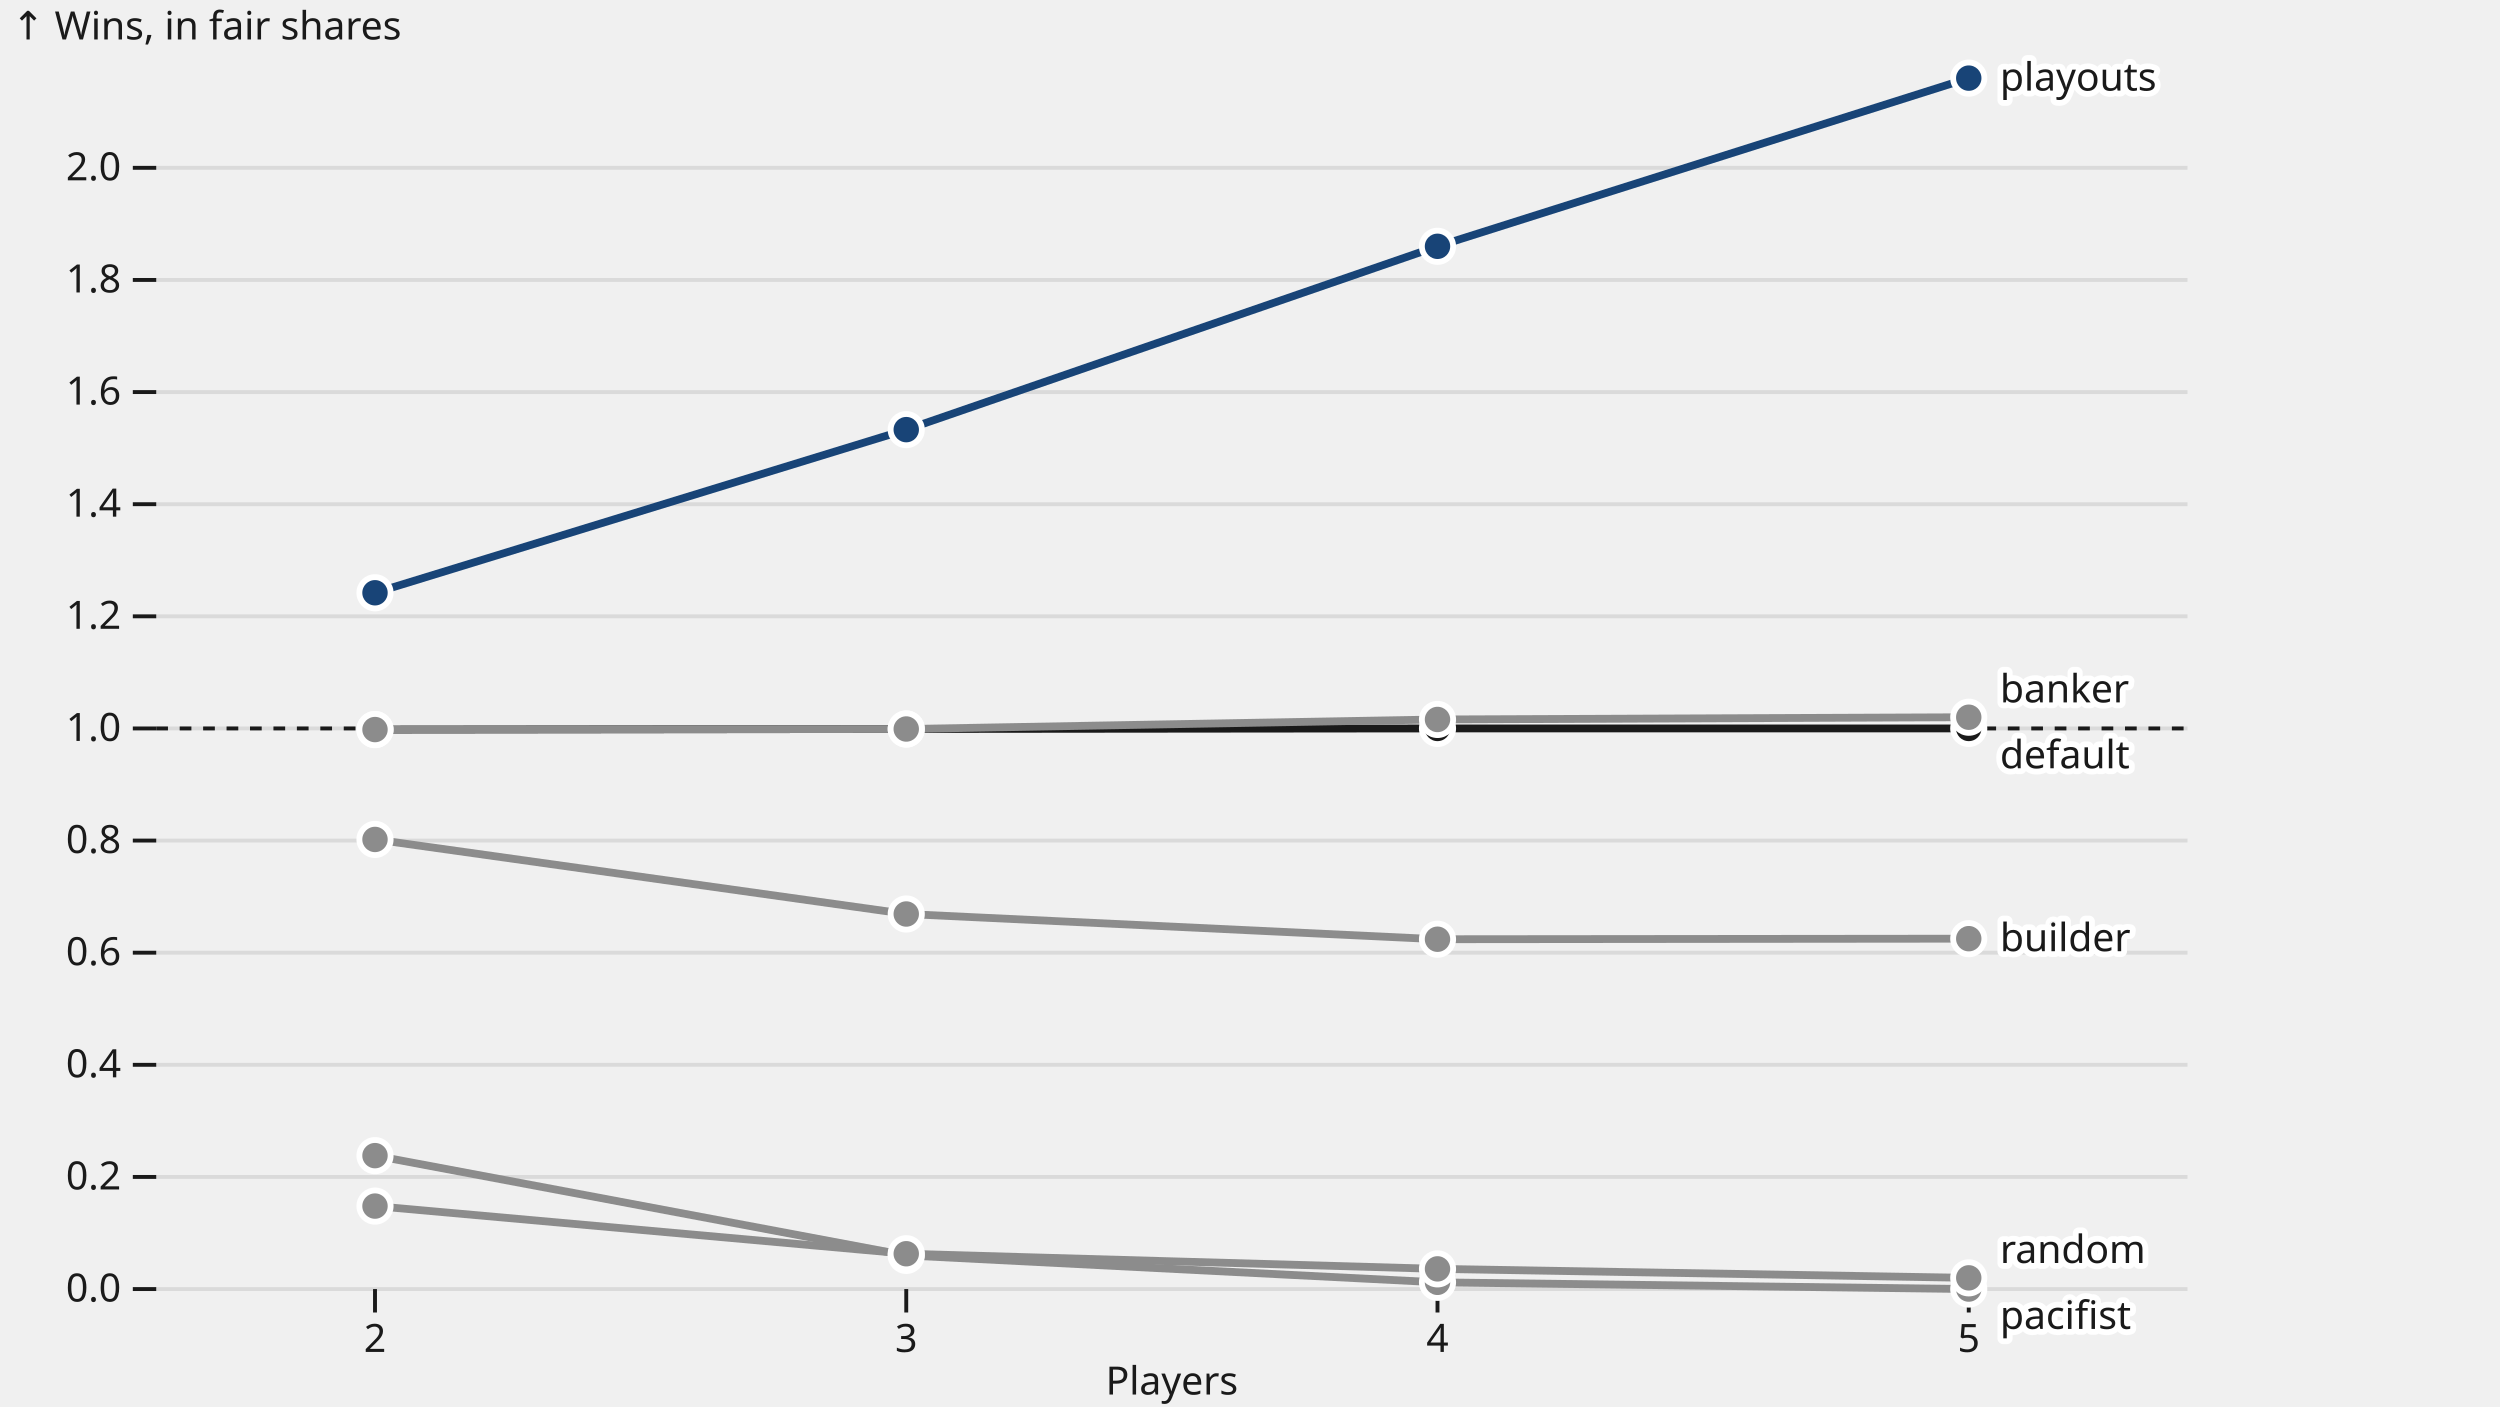
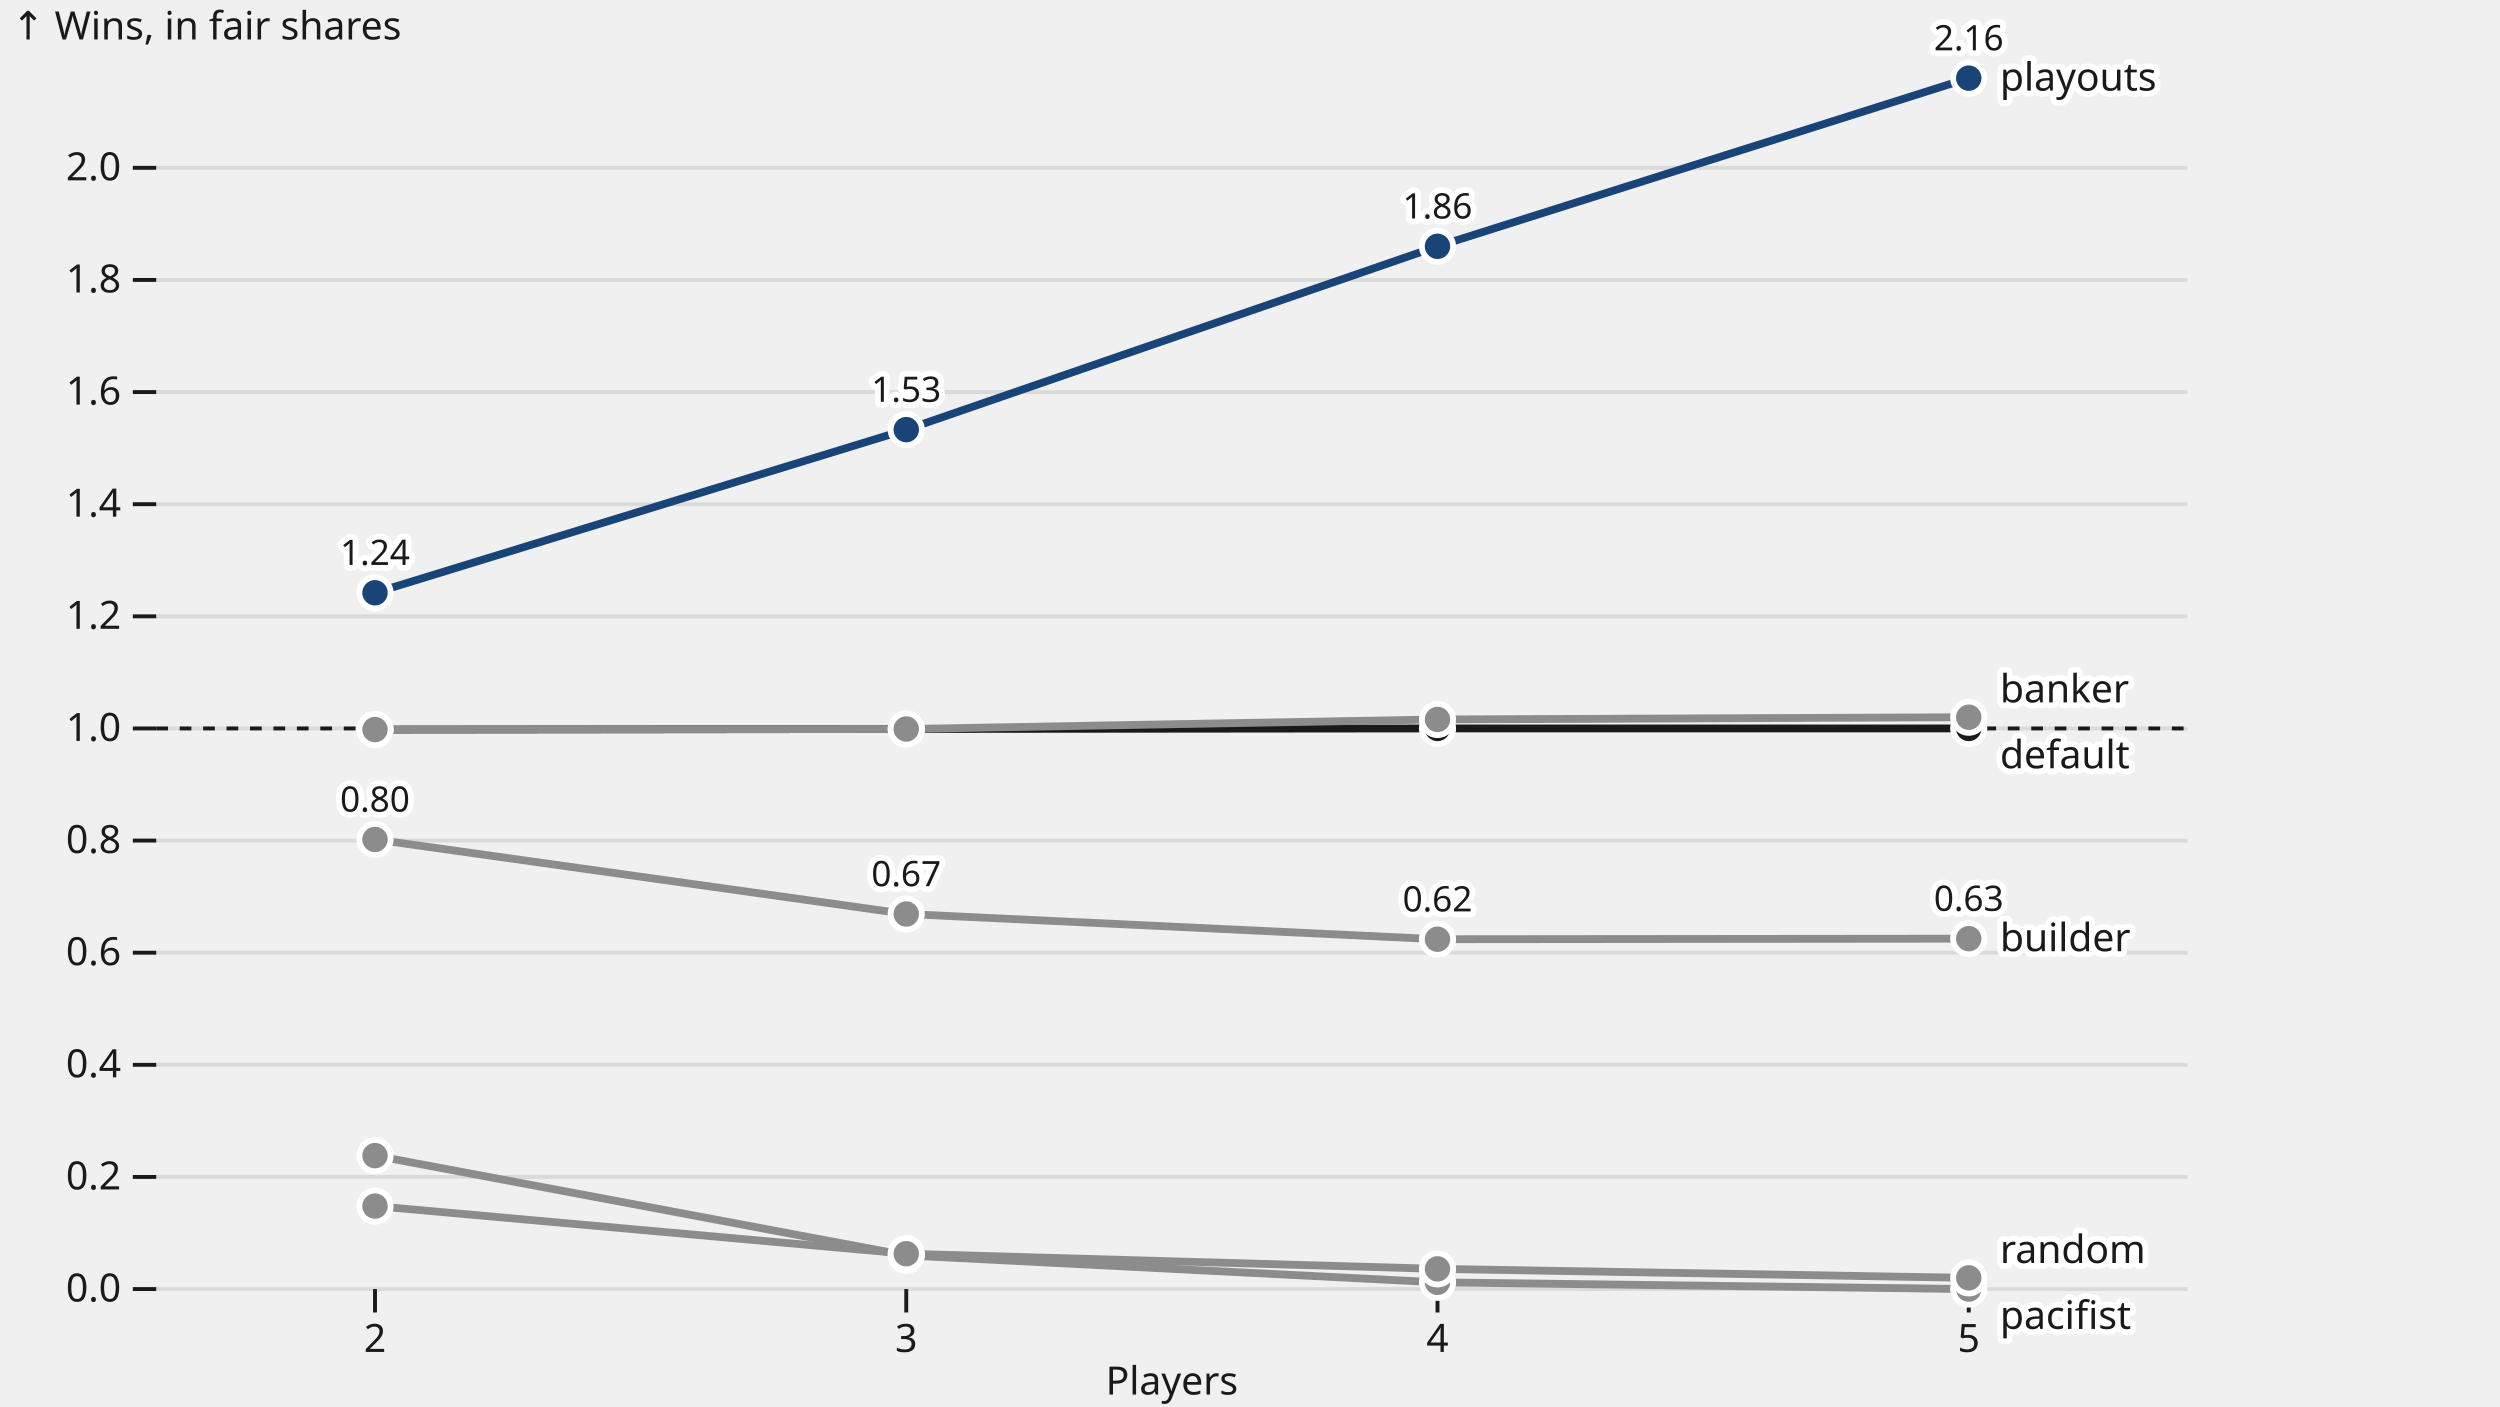
<svg xmlns="http://www.w3.org/2000/svg" class="plot-d6a7b5" fill="currentColor" font-family="system-ui, sans-serif" font-size="10" text-anchor="middle" width="640" height="360" viewBox="0 0 640 360" style="background: rgb(255, 255, 255); color: rgb(26, 26, 26);">
  <style>@media (prefers-color-scheme: dark) { :root { filter: invert(1) hue-rotate(180deg); background: none !important } }</style>
  <style>:where(.plot-d6a7b5) {
  --plot-background: white;
  display: block;
  height: auto;
  height: intrinsic;
  max-width: 100%;
}
:where(.plot-d6a7b5 text),
:where(.plot-d6a7b5 tspan) {
  white-space: pre;
}</style>
  <g aria-label="y-grid" aria-hidden="true" stroke="currentColor" stroke-opacity="0.1">
    <line x1="40" x2="560" y1="330" y2="330" />
    <line x1="40" x2="560" y1="301.296" y2="301.296" />
    <line x1="40" x2="560" y1="272.593" y2="272.593" />
    <line x1="40" x2="560" y1="243.889" y2="243.889" />
    <line x1="40" x2="560" y1="215.185" y2="215.185" />
    <line x1="40" x2="560" y1="186.481" y2="186.481" />
    <line x1="40" x2="560" y1="157.778" y2="157.778" />
    <line x1="40" x2="560" y1="129.074" y2="129.074" />
    <line x1="40" x2="560" y1="100.37" y2="100.37" />
    <line x1="40" x2="560" y1="71.667" y2="71.667" />
    <line x1="40" x2="560" y1="42.963" y2="42.963" />
  </g>
  <g aria-label="y-axis tick" aria-hidden="true" fill="none" stroke="currentColor">
    <path transform="translate(40,330)" d="M0,0L-6,0" />
    <path transform="translate(40,301.2963)" d="M0,0L-6,0" />
    <path transform="translate(40,272.5926)" d="M0,0L-6,0" />
    <path transform="translate(40,243.8889)" d="M0,0L-6,0" />
    <path transform="translate(40,215.1852)" d="M0,0L-6,0" />
    <path transform="translate(40,186.4815)" d="M0,0L-6,0" />
    <path transform="translate(40,157.7778)" d="M0,0L-6,0" />
    <path transform="translate(40,129.0741)" d="M0,0L-6,0" />
    <path transform="translate(40,100.3704)" d="M0,0L-6,0" />
    <path transform="translate(40,71.66667)" d="M0,0L-6,0" />
    <path transform="translate(40,42.96296)" d="M0,0L-6,0" />
  </g>
  <g aria-label="y-axis tick label" text-anchor="end" font-variant="tabular-nums" transform="translate(-9,0)">
    <text y="0.32em" transform="translate(40,330)">0.0</text>
    <text y="0.32em" transform="translate(40,301.2963)">0.2</text>
    <text y="0.32em" transform="translate(40,272.5926)">0.4</text>
    <text y="0.32em" transform="translate(40,243.8889)">0.6</text>
    <text y="0.32em" transform="translate(40,215.1852)">0.8</text>
    <text y="0.32em" transform="translate(40,186.4815)">1.0</text>
    <text y="0.32em" transform="translate(40,157.7778)">1.2</text>
    <text y="0.32em" transform="translate(40,129.0741)">1.4</text>
    <text y="0.32em" transform="translate(40,100.3704)">1.6</text>
    <text y="0.32em" transform="translate(40,71.66667)">1.8</text>
    <text y="0.32em" transform="translate(40,42.96296)">2.0</text>
  </g>
  <g aria-label="y-axis label" text-anchor="start" transform="translate(-37,-17)">
    <text y="0.71em" transform="translate(40,20)">↑ Wins, in fair shares</text>
  </g>
  <g aria-label="x-axis tick" aria-hidden="true" fill="none" stroke="currentColor">
    <path transform="translate(96,330)" d="M0,0L0,6" />
    <path transform="translate(232,330)" d="M0,0L0,6" />
    <path transform="translate(368,330)" d="M0,0L0,6" />
    <path transform="translate(504,330)" d="M0,0L0,6" />
  </g>
  <g aria-label="x-axis tick label" transform="translate(0,9)">
    <text y="0.71em" transform="translate(96,330)">2</text>
    <text y="0.71em" transform="translate(232,330)">3</text>
    <text y="0.71em" transform="translate(368,330)">4</text>
    <text y="0.71em" transform="translate(504,330)">5</text>
  </g>
  <g aria-label="x-axis label" transform="translate(0,27)">
    <text transform="translate(300,330)">Players</text>
  </g>
  <g aria-label="rule" stroke="#1a1a1a" stroke-dasharray="3,3">
    <line x1="40" x2="560" y1="186.481" y2="186.481" />
  </g>
  <g aria-label="line" fill="none" stroke-width="2" stroke-linejoin="round" stroke-linecap="round">
    <path stroke="#1a1a1a" d="M96,186.769L232,186.625L368,186.481L504,186.481" />
    <path stroke="#8c8c8c" d="M96,214.898L232,233.986L368,240.444L504,240.301" />
    <path stroke="#8c8c8c" d="M96,186.769L232,186.625L368,184.185L504,183.611" />
    <path stroke="#8c8c8c" d="M96,295.843L232,321.389L368,328.278L504,330" />
    <path stroke="#8c8c8c" d="M96,308.759L232,320.958L368,324.833L504,327.13" />
    <path stroke="#184477" d="M96,151.75L232,109.986L368,63.056L504,20" />
  </g>
  <g aria-label="dot" stroke="#ffffff" stroke-width="1.5">
    <circle cx="96" cy="186.769" r="4" fill="#1a1a1a" />
    <circle cx="232" cy="186.625" r="4" fill="#1a1a1a" />
    <circle cx="368" cy="186.481" r="4" fill="#1a1a1a" />
    <circle cx="504" cy="186.481" r="4" fill="#1a1a1a" />
    <circle cx="96" cy="214.898" r="4" fill="#8c8c8c" />
    <circle cx="232" cy="233.986" r="4" fill="#8c8c8c" />
    <circle cx="368" cy="240.444" r="4" fill="#8c8c8c" />
    <circle cx="504" cy="240.301" r="4" fill="#8c8c8c" />
    <circle cx="96" cy="186.769" r="4" fill="#8c8c8c" />
    <circle cx="232" cy="186.625" r="4" fill="#8c8c8c" />
    <circle cx="368" cy="184.185" r="4" fill="#8c8c8c" />
    <circle cx="504" cy="183.611" r="4" fill="#8c8c8c" />
    <circle cx="96" cy="295.843" r="4" fill="#8c8c8c" />
    <circle cx="232" cy="321.389" r="4" fill="#8c8c8c" />
    <circle cx="368" cy="328.278" r="4" fill="#8c8c8c" />
    <circle cx="504" cy="330" r="4" fill="#8c8c8c" />
    <circle cx="96" cy="308.759" r="4" fill="#8c8c8c" />
    <circle cx="232" cy="320.958" r="4" fill="#8c8c8c" />
    <circle cx="368" cy="324.833" r="4" fill="#8c8c8c" />
    <circle cx="504" cy="327.13" r="4" fill="#8c8c8c" />
    <circle cx="96" cy="151.75" r="4" fill="#184477" />
    <circle cx="232" cy="109.986" r="4" fill="#184477" />
    <circle cx="368" cy="63.056" r="4" fill="#184477" />
    <circle cx="504" cy="20" r="4" fill="#184477" />
  </g>
+   <g aria-label="text" stroke="#ffffff" stroke-width="3" stroke-linejoin="round" paint-order="stroke" font-size="9" transform="translate(0,-10)">
+     <text y="0.32em" transform="translate(96,214.8981)">0.80</text>
+     <text y="0.32em" transform="translate(232,233.9861)">0.67</text>
+     <text y="0.32em" transform="translate(368,240.4444)">0.62</text>
+     <text y="0.32em" transform="translate(504,240.3009)">0.63</text>
+     <text y="0.32em" transform="translate(96,151.75)">1.24</text>
+     <text y="0.32em" transform="translate(232,109.9861)">1.53</text>
+     <text y="0.32em" transform="translate(368,63.05556)">1.86</text>
+     <text y="0.32em" transform="translate(504,20)">2.16</text>
+   </g>
  <g aria-label="text" stroke="#ffffff" stroke-width="3" stroke-linejoin="round" paint-order="stroke" text-anchor="start" transform="translate(8,-7)">
    <text y="0.32em" transform="translate(504,183.6111)">banker</text>
    <text y="0.32em" transform="translate(504,327.1296)">random</text>
  </g>
  <g aria-label="text" stroke="#ffffff" stroke-width="3" stroke-linejoin="round" paint-order="stroke" text-anchor="start" transform="translate(8,0)">
    <text y="0.32em" transform="translate(504,240.3009)">builder</text>
    <text y="0.32em" transform="translate(504,20)">playouts</text>
  </g>
  <g aria-label="text" stroke="#ffffff" stroke-width="3" stroke-linejoin="round" paint-order="stroke" text-anchor="start" transform="translate(8,7)">
    <text y="0.32em" transform="translate(504,186.4815)">default</text>
    <text y="0.32em" transform="translate(504,330)">pacifist</text>
  </g>
</svg>
